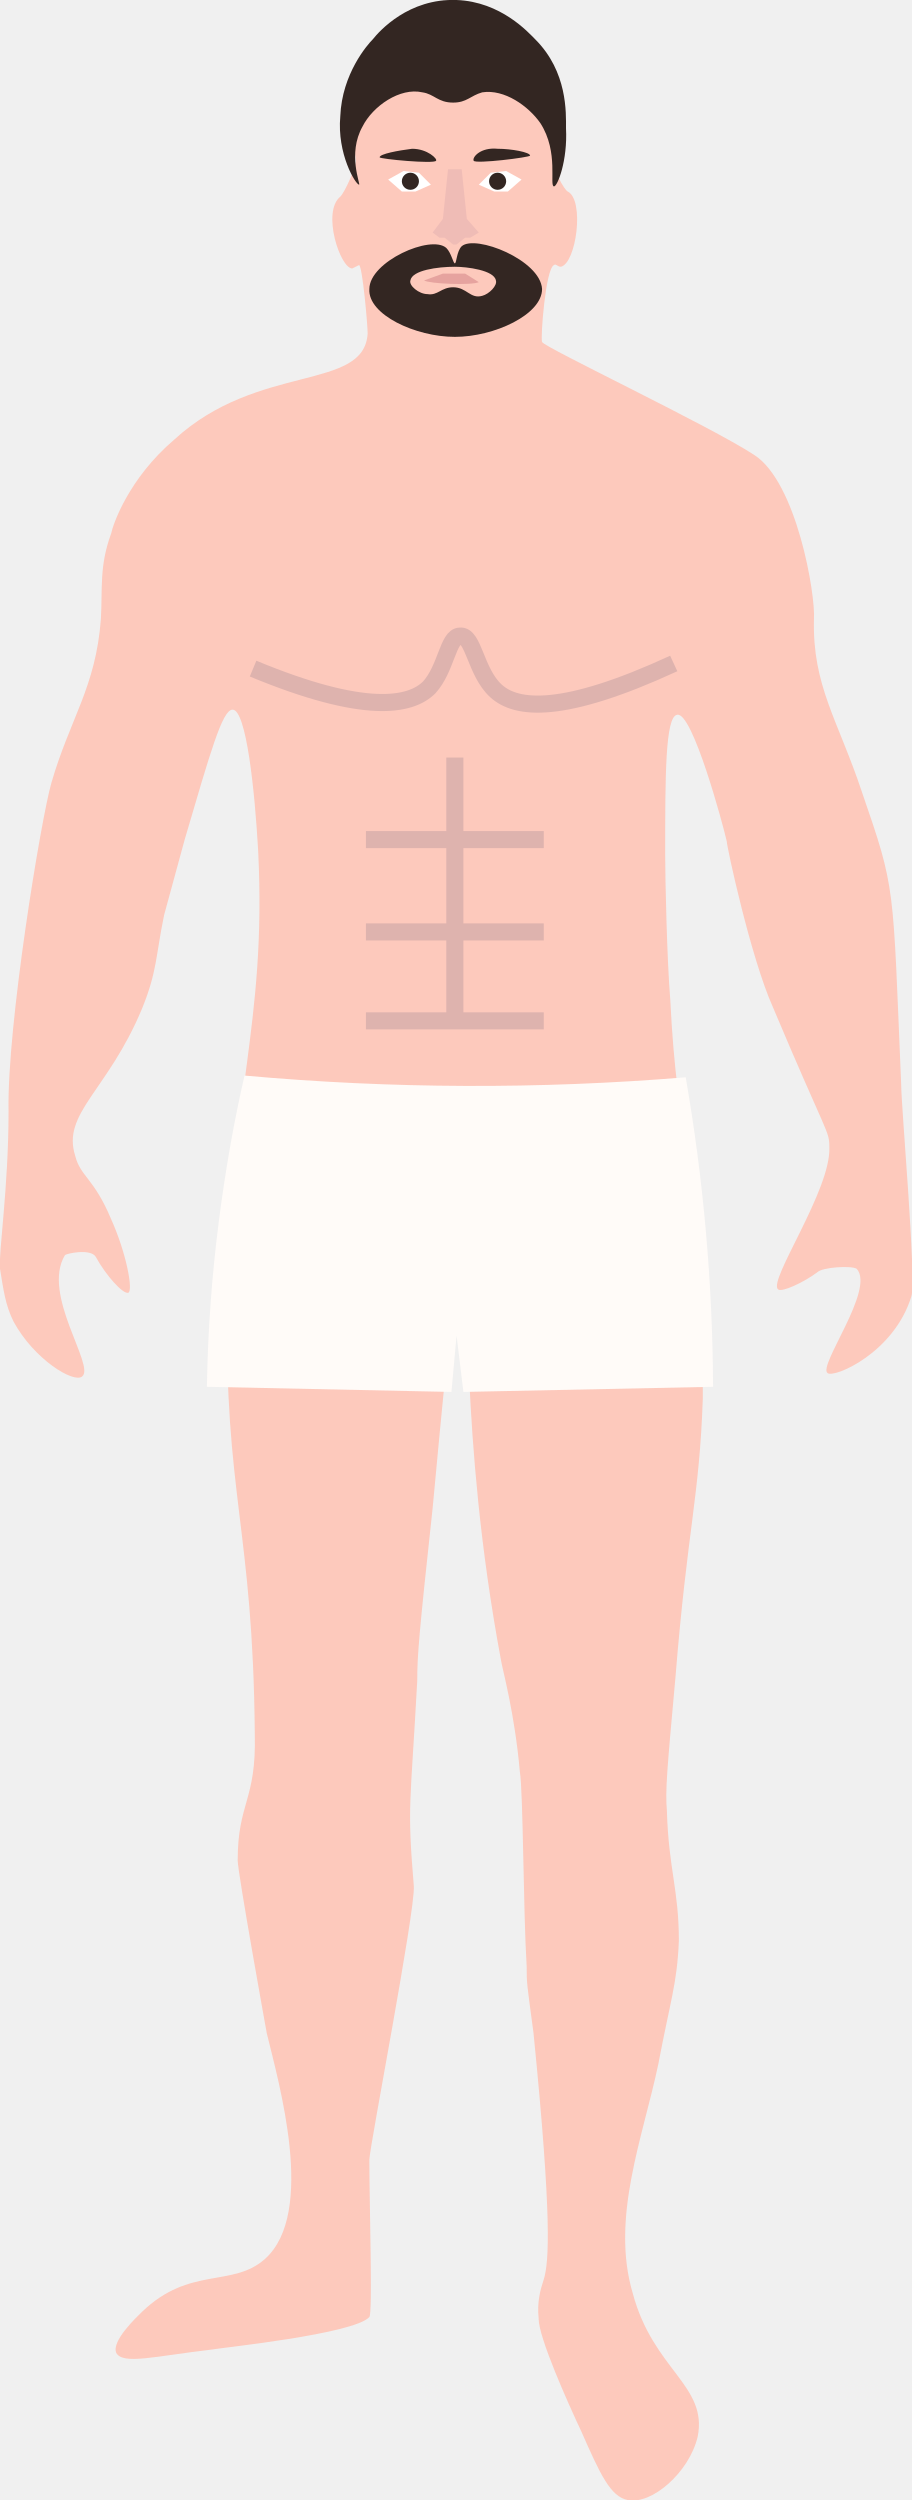
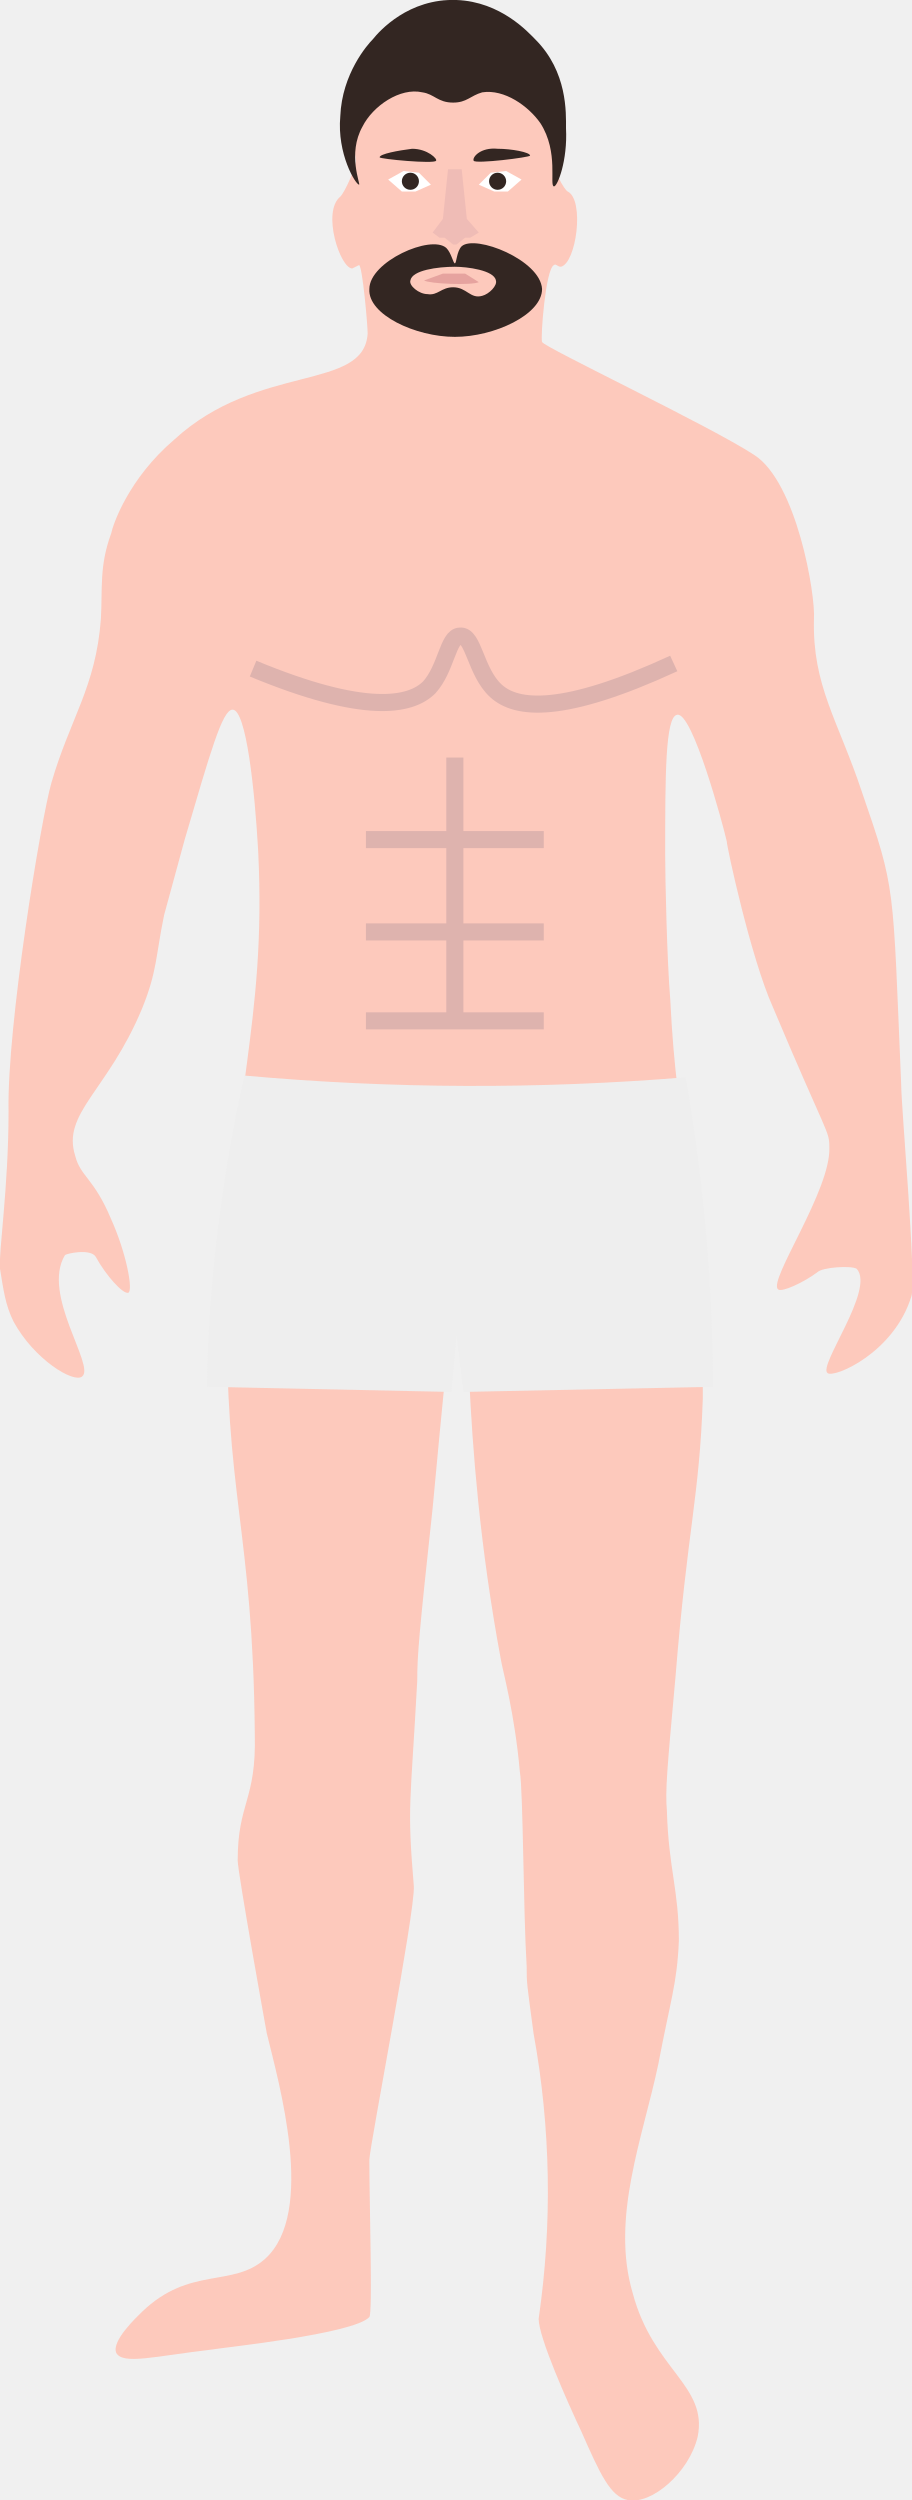
<svg xmlns="http://www.w3.org/2000/svg" viewBox="0 0 533 1462">
-   <path d="M219 41a75 75 0 0 0-11 52c1 3-6 19-9 22-11 9 0 42 7 42l4-2c2 1 5 35 5 40-2 34-64 17-113 62-27 23-36 50-37 55-7 19-5 32-6 50-3 40-18 58-29 96-6 21-26 142-25 192 0 45-6 83-5 92 2 12 3 21 8 31 12 22 35 36 40 32 8-6-24-48-10-71 1-1 15-4 18 1 6 11 16 22 19 21s-1-23-10-43c-10-24-18-25-21-37-8-25 19-38 39-86 9-22 8-31 13-55l12-44c15-51 22-76 28-76 8 0 13 47 15 83 5 103-17 142-18 265-2 110 15 131 16 251 1 39-10 40-10 74 0 7 17 101 17 101 7 29 29 105-1 132-19 17-44 4-72 31-3 3-18 17-15 24 4 7 22 2 56-2 5-1 83-9 92-19 2-2 0-66 0-92 0-7 27-146 26-160-4-48-2-46 2-120 0-15 1-27 9-101 12-129 14-141 17-141 6 0-2 96 23 230 1 6 8 31 11 65 2 12 2 82 4 114 0 10 0 9 4 39 11 110 9 134 6 144-2 6-4 13-3 23 0 11 17 49 25 66 11 25 17 38 27 40 14 3 36-16 41-37 6-30-26-39-38-84-13-44 6-91 15-134 7-37 11-47 12-72 0-30-6-42-7-76-1-12 0-23 5-78 7-87 14-105 16-163v-61c-3-72-15-90-19-172-2-24-3-72-3-85 0-46 0-81 7-82 9-2 27 65 29 74 0 3 14 68 27 97 32 76 33 72 33 82 1 25-36 78-30 83 2 2 15-4 23-10 3-3 20-4 23-2 11 12-23 57-17 61 4 3 39-12 49-45 3-10-6-111-6-124-5-118-3-113-23-171-14-42-29-62-28-101 1-14-10-80-35-96-26-17-123-63-124-66-1-2 2-43 7-45 1-1 2 1 4 1 9-2 14-39 4-44-2-1-9-13-9-21 0-14-1-38-10-51-11-14-83-14-94 1z" fill="#fdc9bc" />
-   <g fill="none" stroke="#deb3ae" stroke-miterlimit="0" stroke-width="10">
-     <path d="M318 491H214M318 545H214M318 597H214M266 443v155" />
-   </g>
-   <path d="M394 388c-65 30-92 27-104 16s-13-33-21-32c-7 0-8 19-18 30-11 11-38 16-103-11" fill="none" stroke="#deb3ae" stroke-miterlimit="0" stroke-width="10" />
-   <path class="svg-panties" d="M143 629a1503 1503 0 0 0 258 1 1083 1083 0 0 1 16 181l-146 3-4-33-3 33-143-3a868 868 0 0 1 7-97c4-31 9-59 15-85z" fill="#fffbf8" />
-   <path d="M277 94c-1-2 4-8 14-7 8 0 19 2 19 4 0 1-32 5-33 3zM255 94c1-1-5-7-14-7-8 1-19 3-19 5 0 1 32 4 33 2z" fill="#332622" />
-   <path d="M210 108c-2 0-13-18-11-40 1-25 16-42 19-45 4-5 21-24 49-23 26 1 42 19 46 23 19 19 18 43 18 52 1 19-5 34-7 34-3 0 3-20-8-37-7-10-21-20-34-18-7 2-9 6-17 6-9 0-11-5-18-6-13-3-29 8-35 20-9 16-1 34-2 34z" fill="#332622" />
+   <path class="_skin" d="M219 41a75 75 0 0 0-11 52c1 3-6 19-9 22-11 9 0 42 7 42l4-2c2 1 5 35 5 40-2 34-64 17-113 62-27 23-36 50-37 55-7 19-5 32-6 50-3 40-18 58-29 96-6 21-26 142-25 192 0 45-6 83-5 92 2 12 3 21 8 31 12 22 35 36 40 32 8-6-24-48-10-71 1-1 15-4 18 1 6 11 16 22 19 21s-1-23-10-43c-10-24-18-25-21-37-8-25 19-38 39-86 9-22 8-31 13-55l12-44c15-51 22-76 28-76 8 0 13 47 15 83 5 103-17 142-18 265-2 110 15 131 16 251 1 39-10 40-10 74 0 7 17 101 17 101 7 29 29 105-1 132-19 17-44 4-72 31-3 3-18 17-15 24 4 7 22 2 56-2 5-1 83-9 92-19 2-2 0-66 0-92 0-7 27-146 26-160-4-48-2-46 2-120 0-15 1-27 9-101 12-129 14-141 17-141 6 0-2 96 23 230 1 6 8 31 11 65 2 12 2 82 4 114 0 10 0 9 4 39a515 515 0 0 1 3 167c0 11 17 49 25 66 11 25 17 38 27 40 14 3 36-16 41-37 6-30-26-39-38-84-13-44 6-91 15-134 7-37 11-47 12-72 0-30-6-42-7-76-1-12 0-23 5-78 7-87 14-105 16-163v-61c-3-72-15-90-19-172-2-24-3-72-3-85 0-46 0-81 7-82 9-2 27 65 29 74 0 3 14 68 27 97 32 76 33 72 33 82 1 25-36 78-30 83 2 2 15-4 23-10 3-3 20-4 23-2 11 12-23 57-17 61 4 3 39-12 49-45 3-10-6-111-6-124-5-118-3-113-23-171-14-42-29-62-28-101 1-14-10-80-35-96-26-17-123-63-124-66-1-2 2-43 7-45 1-1 2 1 4 1 9-2 14-39 4-44-2-1-9-13-9-21 0-14-1-38-10-51-11-14-83-14-94 1z" fill="#fdc9bc" />
+   <path class="_press" d="M318 491H214m104 54H214m104 52H214m52-154v155M394 388c-65 30-92 27-104 16s-13-33-21-32c-7 0-8 19-18 30-11 11-38 16-103-11" fill="none" stroke="#deb3ae" stroke-miterlimit="0" stroke-width="10" />
+   <path class="_panties" d="M143 629a1503 1503 0 0 0 258 1 1083 1083 0 0 1 16 181l-146 3-4-33-3 33-143-3a868 868 0 0 1 7-97c4-31 9-59 15-85z" fill="#eee" />
+   <path d="M277 94c-1-2 4-8 14-7 8 0 19 2 19 4 0 1-32 5-33 3zm-22 0c1-1-5-7-14-7-8 1-19 3-19 5 0 1 32 4 33 2z" fill="#332622" />
+   <path class="_hair" d="M210 108c-2 0-13-18-11-40 1-25 16-42 19-45 4-5 21-24 49-23 26 1 42 19 46 23 19 19 18 43 18 52 1 19-5 34-7 34-3 0 3-20-8-37-7-10-21-20-34-18-7 2-9 6-17 6-9 0-11-5-18-6-13-3-29 8-35 20-9 16-1 34-2 34z" fill="#332622" />
  <path d="M262 99h8l3 29 7 8-5 3h-3l-5 4h-2l-5-4h-3l-4-3 6-8z" fill="#efbcb6" />
  <path fill="#fff" d="M227 105l9-5 9 1 7 7-9 4h-8l-8-7z" />
  <circle cx="240" cy="106" r="5" fill="#332622" />
  <path fill="#fff" d="M305 105l-9-5-9 1-7 7 9 4h8l8-7z" />
  <circle cx="291" cy="106" r="5" fill="#332622" />
-   <path d="M261 145c-9-8-45 8-45 24-1 15 27 28 50 28s51-13 51-28c-1-17-39-32-47-25-3 3-3 10-4 10s-2-6-5-9zm4 23c-7 0-9 5-15 4-5 0-11-5-10-8 1-6 16-8 26-8 7 0 23 2 24 8 1 3-4 8-8 9-7 2-9-5-17-5z" fill="#332622" />
+   <path class="_beard" d="M261 145c-9-8-45 8-45 24-1 15 27 28 50 28s51-13 51-28c-1-17-39-32-47-25-3 3-3 10-4 10s-2-6-5-9zm4 23c-7 0-9 5-15 4-5 0-11-5-10-8 1-6 16-8 26-8 7 0 23 2 24 8 1 3-4 8-8 9-7 2-9-5-17-5z" fill="#332622" />
  <path d="M248 164l11-4h13l8 5c-4 2-29 1-32-1z" fill="#e6a39f" />
</svg>
